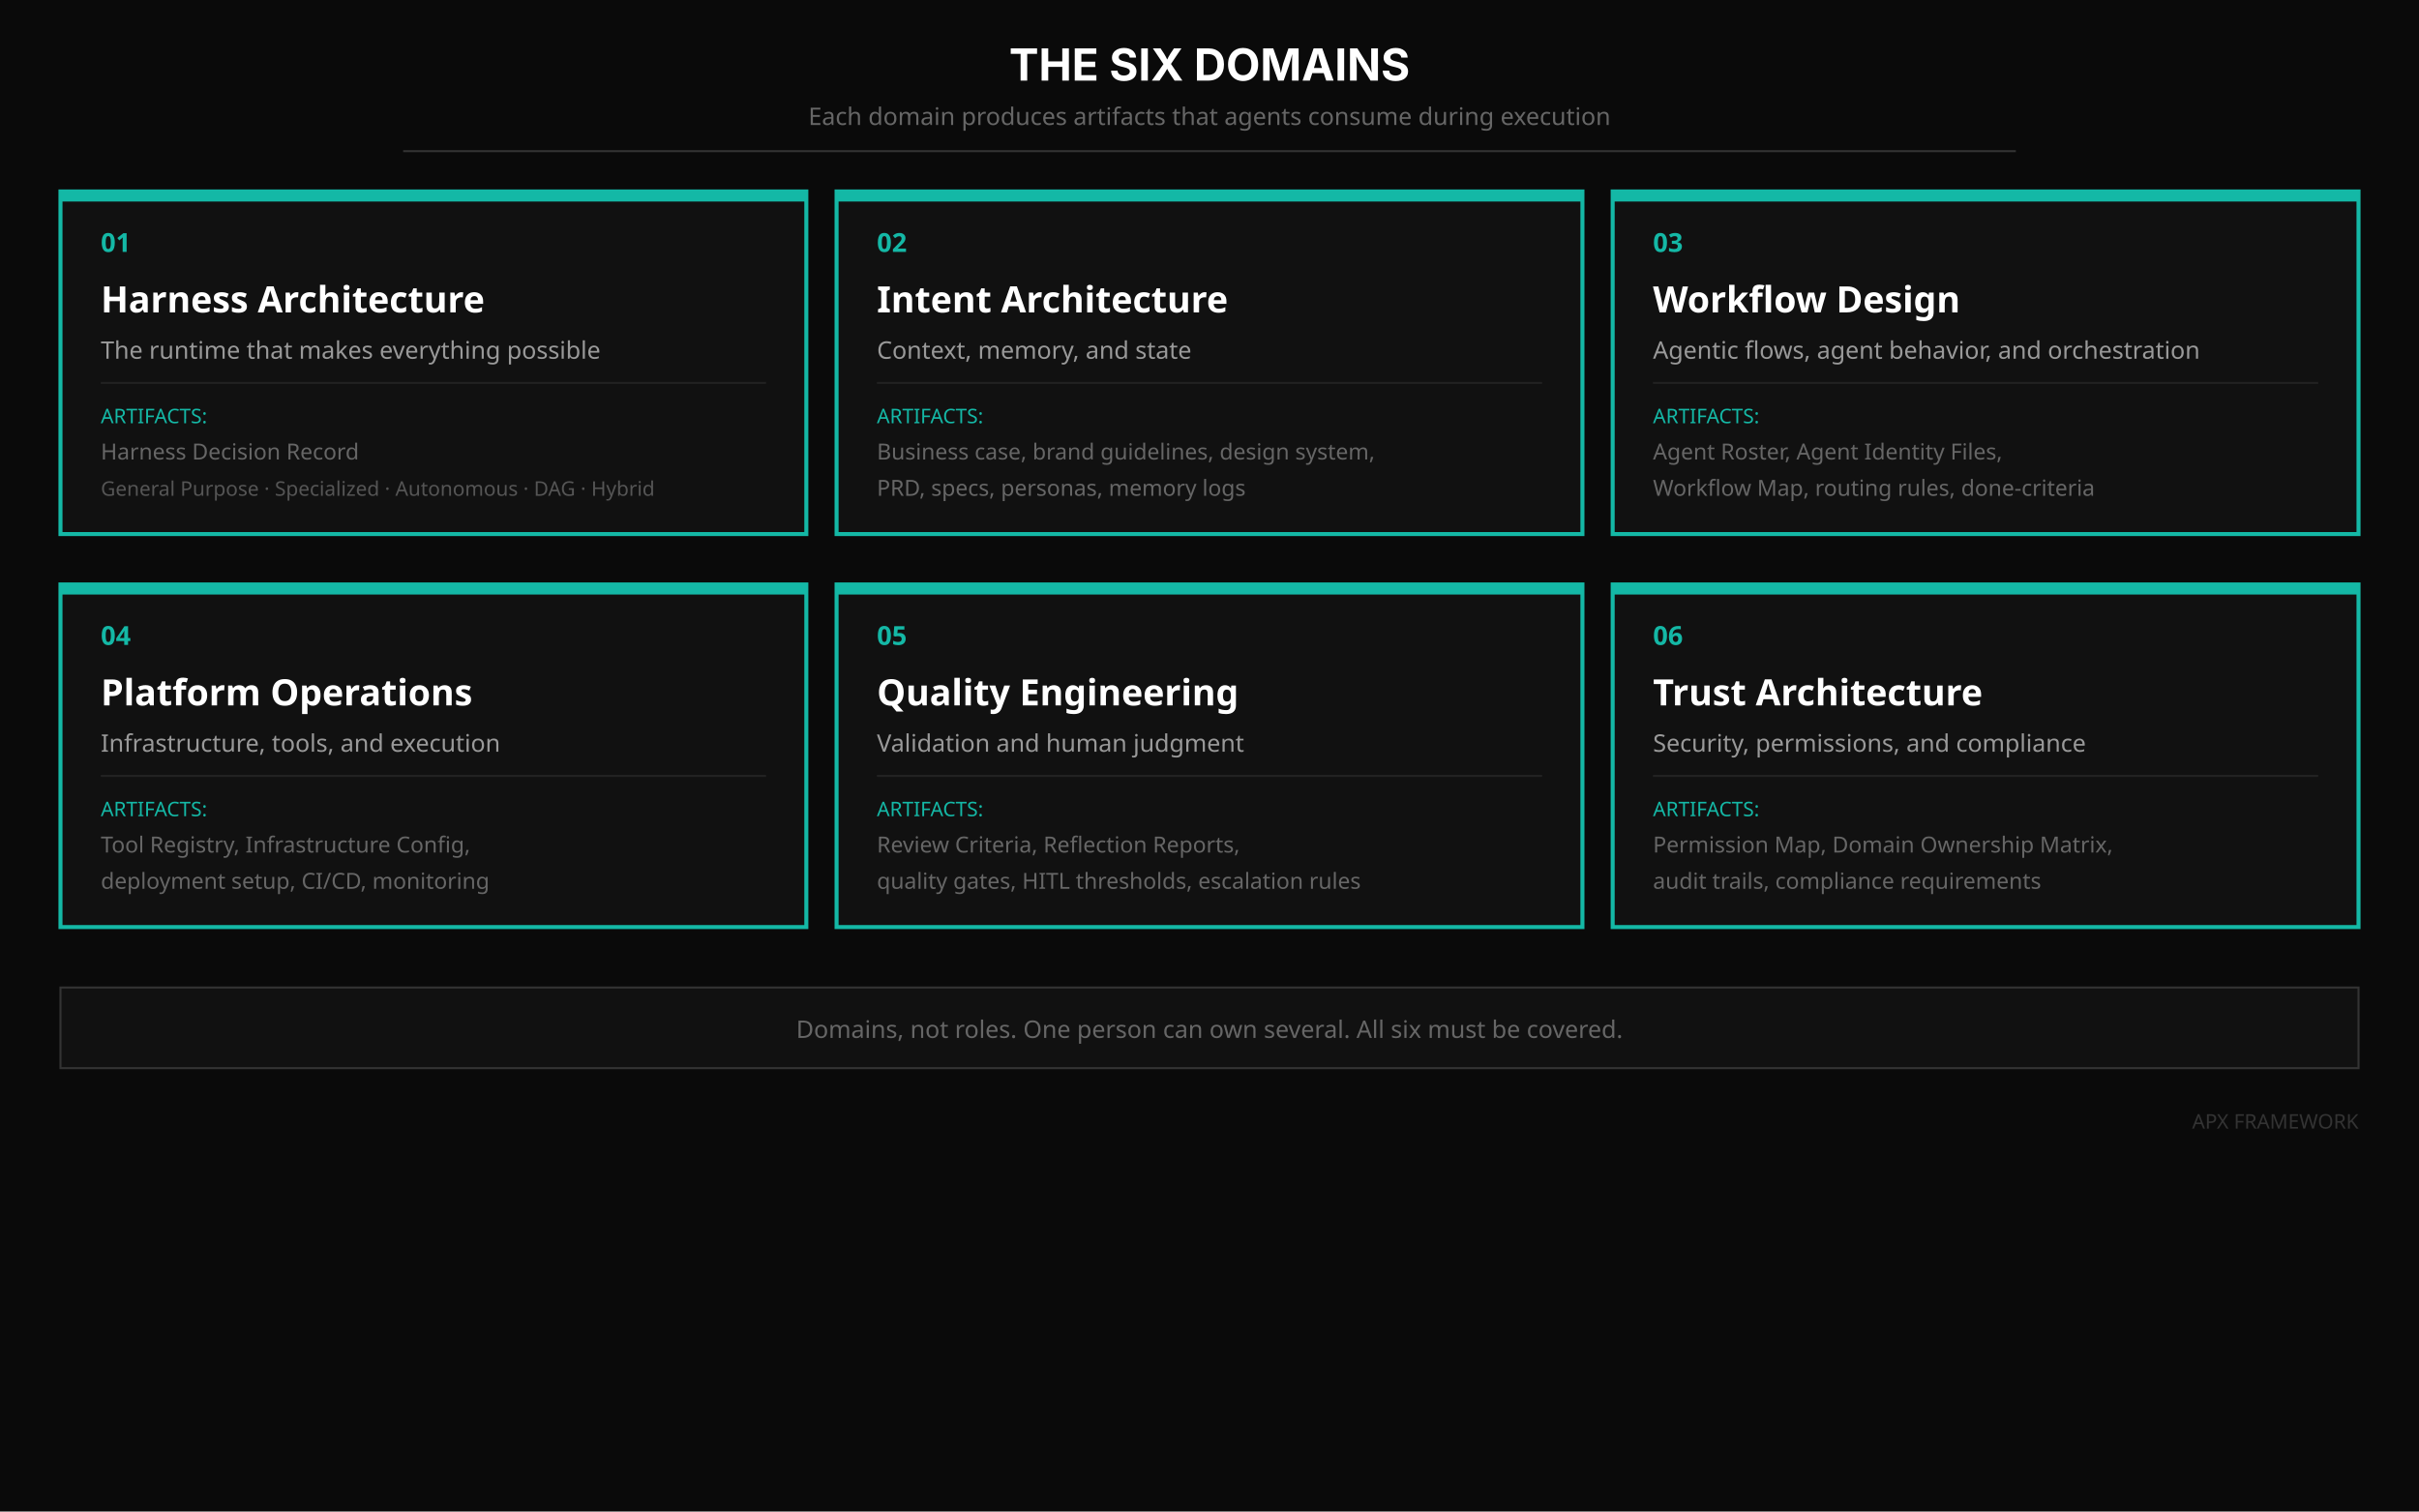
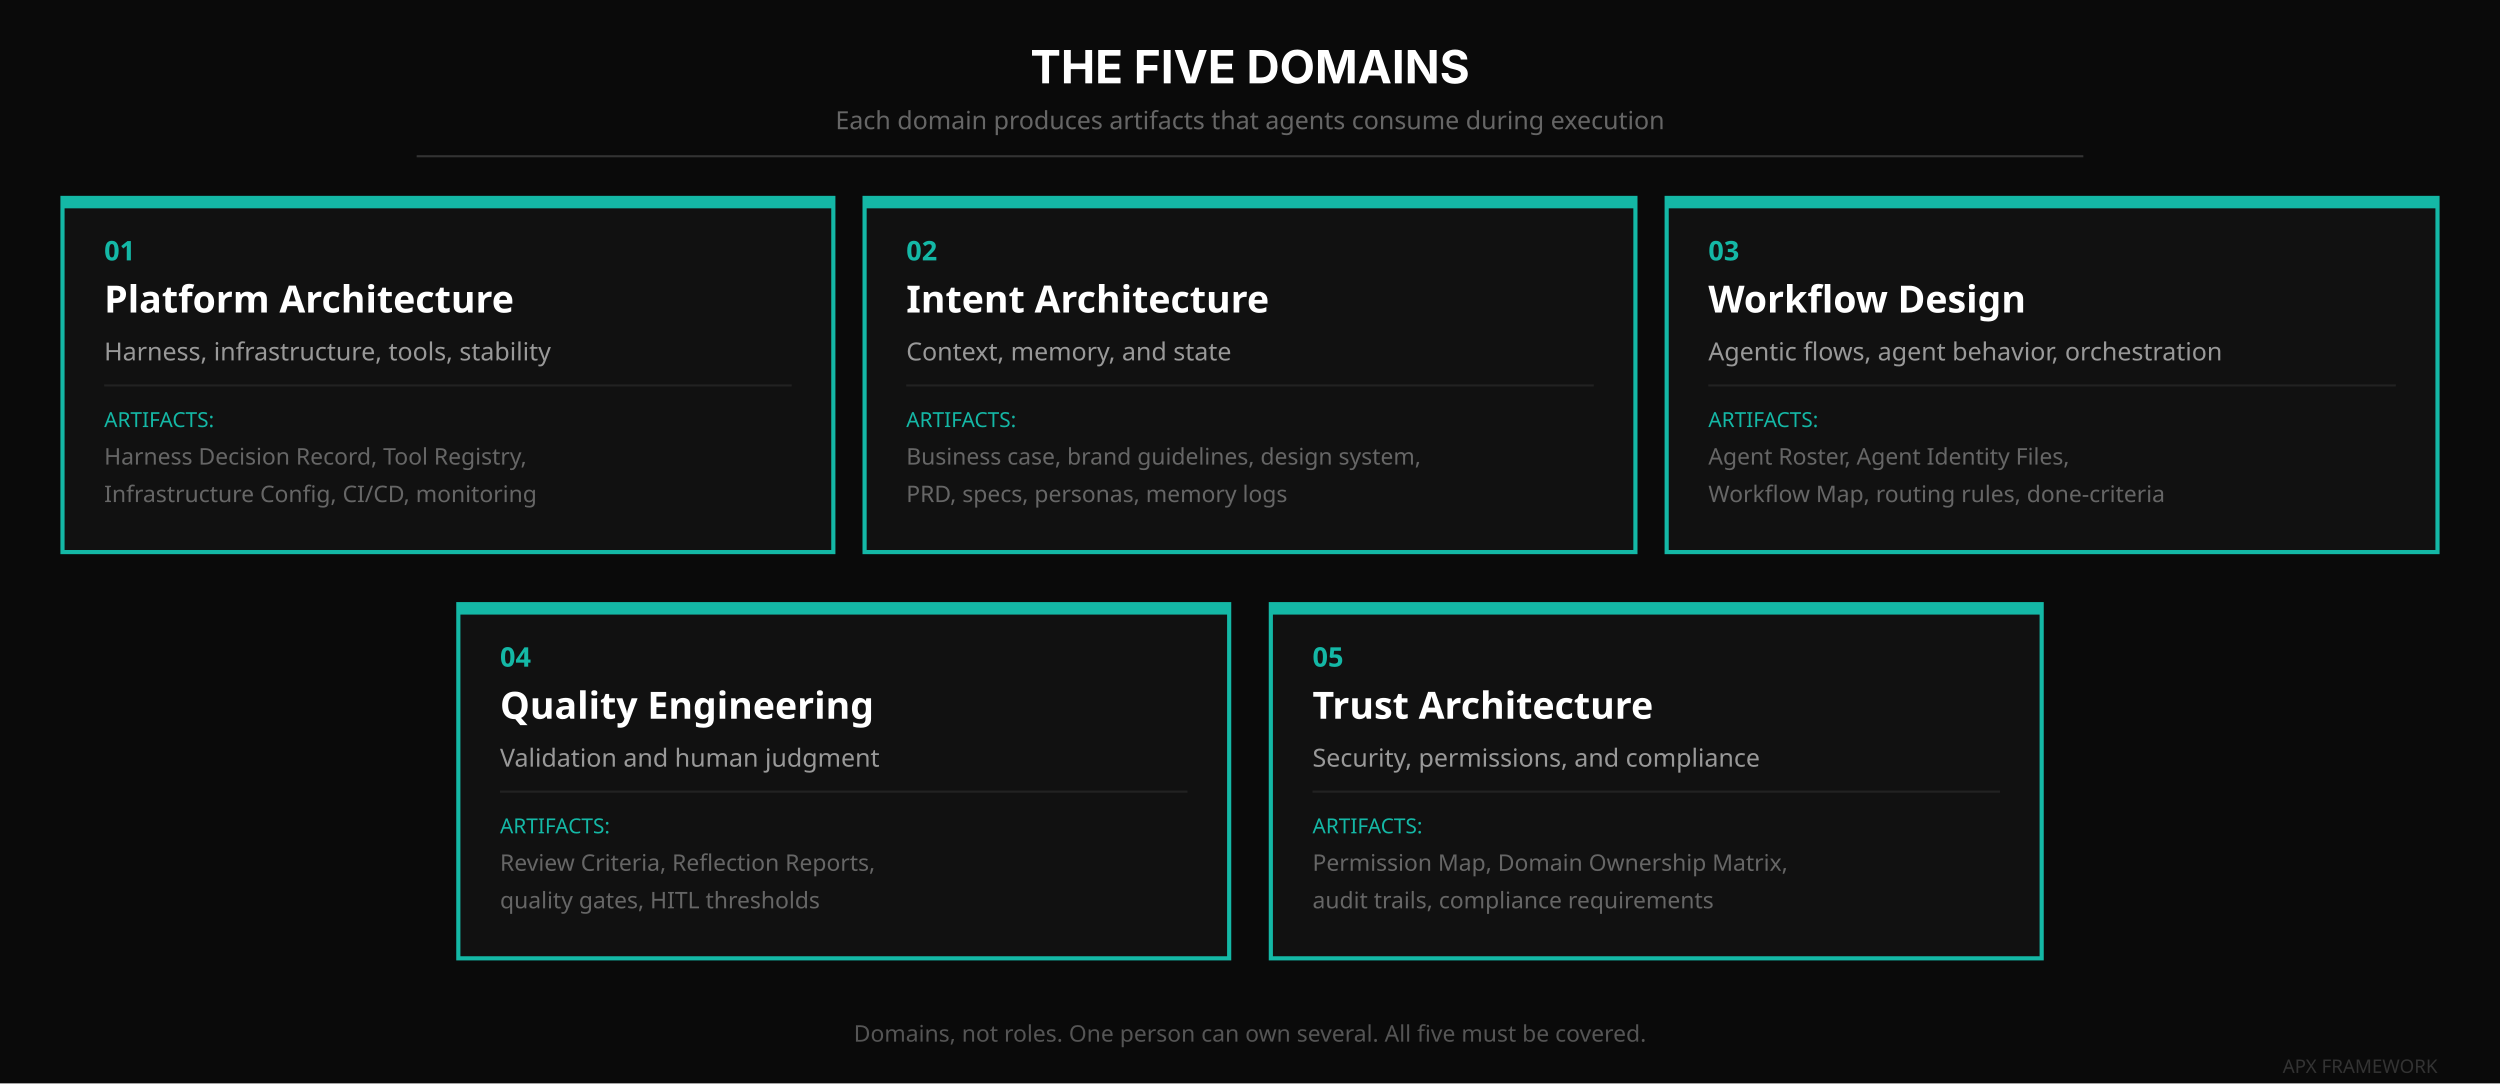
- <svg xmlns="http://www.w3.org/2000/svg" viewBox="0 0 1200 750" width="1200" height="750">
-   <rect width="1200" height="750" fill="#0a0a0a" />
-   <text x="600" y="40" text-anchor="middle" font-family="system-ui, -apple-system, sans-serif" font-size="22" font-weight="700" fill="#ffffff">THE SIX DOMAINS</text>
+ <svg xmlns="http://www.w3.org/2000/svg" viewBox="0 0 1200 520" width="1200" height="520">
+   <rect width="1200" height="520" fill="#0a0a0a" />
+   <text x="600" y="40" text-anchor="middle" font-family="system-ui, -apple-system, sans-serif" font-size="22" font-weight="700" fill="#ffffff">THE FIVE DOMAINS</text>
  <text x="600" y="62" text-anchor="middle" font-family="system-ui, sans-serif" font-size="12" fill="#666">Each domain produces artifacts that agents consume during execution</text>
  <line x1="200" y1="75" x2="1000" y2="75" stroke="#333" stroke-width="1" />
  <rect x="30" y="95" width="370" height="170" fill="#111" stroke="#14b8a6" stroke-width="2" />
  <rect x="30" y="95" width="370" height="5" fill="#14b8a6" />
  <text x="50" y="125" font-family="system-ui, sans-serif" font-size="13" fill="#14b8a6" font-weight="600">01</text>
-   <text x="50" y="155" font-family="system-ui, sans-serif" font-size="18" font-weight="700" fill="#ffffff">Harness Architecture</text>
-   <text x="50" y="178" font-family="system-ui, sans-serif" font-size="12" fill="#999">The runtime that makes everything possible</text>
-   <line x1="50" y1="190" x2="380" y2="190" stroke="#222" stroke-width="1" />
-   <text x="50" y="210" font-family="system-ui, sans-serif" font-size="10" fill="#14b8a6">ARTIFACTS:</text>
-   <text x="50" y="228" font-family="system-ui, sans-serif" font-size="11" fill="#666">Harness Decision Record</text>
-   <text x="50" y="246" font-family="system-ui, sans-serif" font-size="10" fill="#555">General Purpose · Specialized · Autonomous · DAG · Hybrid</text>
+   <text x="50" y="150" font-family="system-ui, sans-serif" font-size="18" font-weight="700" fill="#ffffff">Platform Architecture</text>
+   <text x="50" y="173" font-family="system-ui, sans-serif" font-size="12" fill="#999">Harness, infrastructure, tools, stability</text>
+   <line x1="50" y1="185" x2="380" y2="185" stroke="#222" stroke-width="1" />
+   <text x="50" y="205" font-family="system-ui, sans-serif" font-size="10" fill="#14b8a6">ARTIFACTS:</text>
+   <text x="50" y="223" font-family="system-ui, sans-serif" font-size="11" fill="#666">Harness Decision Record, Tool Registry,</text>
+   <text x="50" y="241" font-family="system-ui, sans-serif" font-size="11" fill="#666">Infrastructure Config, CI/CD, monitoring</text>
  <rect x="415" y="95" width="370" height="170" fill="#111" stroke="#14b8a6" stroke-width="2" />
  <rect x="415" y="95" width="370" height="5" fill="#14b8a6" />
  <text x="435" y="125" font-family="system-ui, sans-serif" font-size="13" fill="#14b8a6" font-weight="600">02</text>
-   <text x="435" y="155" font-family="system-ui, sans-serif" font-size="18" font-weight="700" fill="#ffffff">Intent Architecture</text>
-   <text x="435" y="178" font-family="system-ui, sans-serif" font-size="12" fill="#999">Context, memory, and state</text>
-   <line x1="435" y1="190" x2="765" y2="190" stroke="#222" stroke-width="1" />
-   <text x="435" y="210" font-family="system-ui, sans-serif" font-size="10" fill="#14b8a6">ARTIFACTS:</text>
-   <text x="435" y="228" font-family="system-ui, sans-serif" font-size="11" fill="#666">Business case, brand guidelines, design system,</text>
-   <text x="435" y="246" font-family="system-ui, sans-serif" font-size="11" fill="#666">PRD, specs, personas, memory logs</text>
+   <text x="435" y="150" font-family="system-ui, sans-serif" font-size="18" font-weight="700" fill="#ffffff">Intent Architecture</text>
+   <text x="435" y="173" font-family="system-ui, sans-serif" font-size="12" fill="#999">Context, memory, and state</text>
+   <line x1="435" y1="185" x2="765" y2="185" stroke="#222" stroke-width="1" />
+   <text x="435" y="205" font-family="system-ui, sans-serif" font-size="10" fill="#14b8a6">ARTIFACTS:</text>
+   <text x="435" y="223" font-family="system-ui, sans-serif" font-size="11" fill="#666">Business case, brand guidelines, design system,</text>
+   <text x="435" y="241" font-family="system-ui, sans-serif" font-size="11" fill="#666">PRD, specs, personas, memory logs</text>
  <rect x="800" y="95" width="370" height="170" fill="#111" stroke="#14b8a6" stroke-width="2" />
  <rect x="800" y="95" width="370" height="5" fill="#14b8a6" />
  <text x="820" y="125" font-family="system-ui, sans-serif" font-size="13" fill="#14b8a6" font-weight="600">03</text>
-   <text x="820" y="155" font-family="system-ui, sans-serif" font-size="18" font-weight="700" fill="#ffffff">Workflow Design</text>
-   <text x="820" y="178" font-family="system-ui, sans-serif" font-size="12" fill="#999">Agentic flows, agent behavior, and orchestration</text>
-   <line x1="820" y1="190" x2="1150" y2="190" stroke="#222" stroke-width="1" />
-   <text x="820" y="210" font-family="system-ui, sans-serif" font-size="10" fill="#14b8a6">ARTIFACTS:</text>
-   <text x="820" y="228" font-family="system-ui, sans-serif" font-size="11" fill="#666">Agent Roster, Agent Identity Files,</text>
-   <text x="820" y="246" font-family="system-ui, sans-serif" font-size="11" fill="#666">Workflow Map, routing rules, done-criteria</text>
-   <rect x="30" y="290" width="370" height="170" fill="#111" stroke="#14b8a6" stroke-width="2" />
-   <rect x="30" y="290" width="370" height="5" fill="#14b8a6" />
-   <text x="50" y="320" font-family="system-ui, sans-serif" font-size="13" fill="#14b8a6" font-weight="600">04</text>
-   <text x="50" y="350" font-family="system-ui, sans-serif" font-size="18" font-weight="700" fill="#ffffff">Platform Operations</text>
-   <text x="50" y="373" font-family="system-ui, sans-serif" font-size="12" fill="#999">Infrastructure, tools, and execution</text>
-   <line x1="50" y1="385" x2="380" y2="385" stroke="#222" stroke-width="1" />
-   <text x="50" y="405" font-family="system-ui, sans-serif" font-size="10" fill="#14b8a6">ARTIFACTS:</text>
-   <text x="50" y="423" font-family="system-ui, sans-serif" font-size="11" fill="#666">Tool Registry, Infrastructure Config,</text>
-   <text x="50" y="441" font-family="system-ui, sans-serif" font-size="11" fill="#666">deployment setup, CI/CD, monitoring</text>
-   <rect x="415" y="290" width="370" height="170" fill="#111" stroke="#14b8a6" stroke-width="2" />
-   <rect x="415" y="290" width="370" height="5" fill="#14b8a6" />
-   <text x="435" y="320" font-family="system-ui, sans-serif" font-size="13" fill="#14b8a6" font-weight="600">05</text>
-   <text x="435" y="350" font-family="system-ui, sans-serif" font-size="18" font-weight="700" fill="#ffffff">Quality Engineering</text>
-   <text x="435" y="373" font-family="system-ui, sans-serif" font-size="12" fill="#999">Validation and human judgment</text>
-   <line x1="435" y1="385" x2="765" y2="385" stroke="#222" stroke-width="1" />
-   <text x="435" y="405" font-family="system-ui, sans-serif" font-size="10" fill="#14b8a6">ARTIFACTS:</text>
-   <text x="435" y="423" font-family="system-ui, sans-serif" font-size="11" fill="#666">Review Criteria, Reflection Reports,</text>
-   <text x="435" y="441" font-family="system-ui, sans-serif" font-size="11" fill="#666">quality gates, HITL thresholds, escalation rules</text>
-   <rect x="800" y="290" width="370" height="170" fill="#111" stroke="#14b8a6" stroke-width="2" />
-   <rect x="800" y="290" width="370" height="5" fill="#14b8a6" />
-   <text x="820" y="320" font-family="system-ui, sans-serif" font-size="13" fill="#14b8a6" font-weight="600">06</text>
-   <text x="820" y="350" font-family="system-ui, sans-serif" font-size="18" font-weight="700" fill="#ffffff">Trust Architecture</text>
-   <text x="820" y="373" font-family="system-ui, sans-serif" font-size="12" fill="#999">Security, permissions, and compliance</text>
-   <line x1="820" y1="385" x2="1150" y2="385" stroke="#222" stroke-width="1" />
-   <text x="820" y="405" font-family="system-ui, sans-serif" font-size="10" fill="#14b8a6">ARTIFACTS:</text>
-   <text x="820" y="423" font-family="system-ui, sans-serif" font-size="11" fill="#666">Permission Map, Domain Ownership Matrix,</text>
-   <text x="820" y="441" font-family="system-ui, sans-serif" font-size="11" fill="#666">audit trails, compliance requirements</text>
-   <rect x="30" y="490" width="1140" height="40" fill="#111" stroke="#333" stroke-width="1" />
-   <text x="600" y="515" text-anchor="middle" font-family="system-ui, sans-serif" font-size="12" fill="#666">Domains, not roles. One person can own several. All six must be covered.</text>
-   <text x="1170" y="560" text-anchor="end" font-family="system-ui, sans-serif" font-size="10" fill="#333">APX FRAMEWORK</text>
+   <text x="820" y="150" font-family="system-ui, sans-serif" font-size="18" font-weight="700" fill="#ffffff">Workflow Design</text>
+   <text x="820" y="173" font-family="system-ui, sans-serif" font-size="12" fill="#999">Agentic flows, agent behavior, orchestration</text>
+   <line x1="820" y1="185" x2="1150" y2="185" stroke="#222" stroke-width="1" />
+   <text x="820" y="205" font-family="system-ui, sans-serif" font-size="10" fill="#14b8a6">ARTIFACTS:</text>
+   <text x="820" y="223" font-family="system-ui, sans-serif" font-size="11" fill="#666">Agent Roster, Agent Identity Files,</text>
+   <text x="820" y="241" font-family="system-ui, sans-serif" font-size="11" fill="#666">Workflow Map, routing rules, done-criteria</text>
+   <rect x="220" y="290" width="370" height="170" fill="#111" stroke="#14b8a6" stroke-width="2" />
+   <rect x="220" y="290" width="370" height="5" fill="#14b8a6" />
+   <text x="240" y="320" font-family="system-ui, sans-serif" font-size="13" fill="#14b8a6" font-weight="600">04</text>
+   <text x="240" y="345" font-family="system-ui, sans-serif" font-size="18" font-weight="700" fill="#ffffff">Quality Engineering</text>
+   <text x="240" y="368" font-family="system-ui, sans-serif" font-size="12" fill="#999">Validation and human judgment</text>
+   <line x1="240" y1="380" x2="570" y2="380" stroke="#222" stroke-width="1" />
+   <text x="240" y="400" font-family="system-ui, sans-serif" font-size="10" fill="#14b8a6">ARTIFACTS:</text>
+   <text x="240" y="418" font-family="system-ui, sans-serif" font-size="11" fill="#666">Review Criteria, Reflection Reports,</text>
+   <text x="240" y="436" font-family="system-ui, sans-serif" font-size="11" fill="#666">quality gates, HITL thresholds</text>
+   <rect x="610" y="290" width="370" height="170" fill="#111" stroke="#14b8a6" stroke-width="2" />
+   <rect x="610" y="290" width="370" height="5" fill="#14b8a6" />
+   <text x="630" y="320" font-family="system-ui, sans-serif" font-size="13" fill="#14b8a6" font-weight="600">05</text>
+   <text x="630" y="345" font-family="system-ui, sans-serif" font-size="18" font-weight="700" fill="#ffffff">Trust Architecture</text>
+   <text x="630" y="368" font-family="system-ui, sans-serif" font-size="12" fill="#999">Security, permissions, and compliance</text>
+   <line x1="630" y1="380" x2="960" y2="380" stroke="#222" stroke-width="1" />
+   <text x="630" y="400" font-family="system-ui, sans-serif" font-size="10" fill="#14b8a6">ARTIFACTS:</text>
+   <text x="630" y="418" font-family="system-ui, sans-serif" font-size="11" fill="#666">Permission Map, Domain Ownership Matrix,</text>
+   <text x="630" y="436" font-family="system-ui, sans-serif" font-size="11" fill="#666">audit trails, compliance requirements</text>
+   <text x="600" y="500" text-anchor="middle" font-family="system-ui, sans-serif" font-size="11" fill="#555">Domains, not roles. One person can own several. All five must be covered.</text>
+   <text x="1170" y="515" text-anchor="end" font-family="system-ui, sans-serif" font-size="9" fill="#333">APX FRAMEWORK</text>
</svg>
